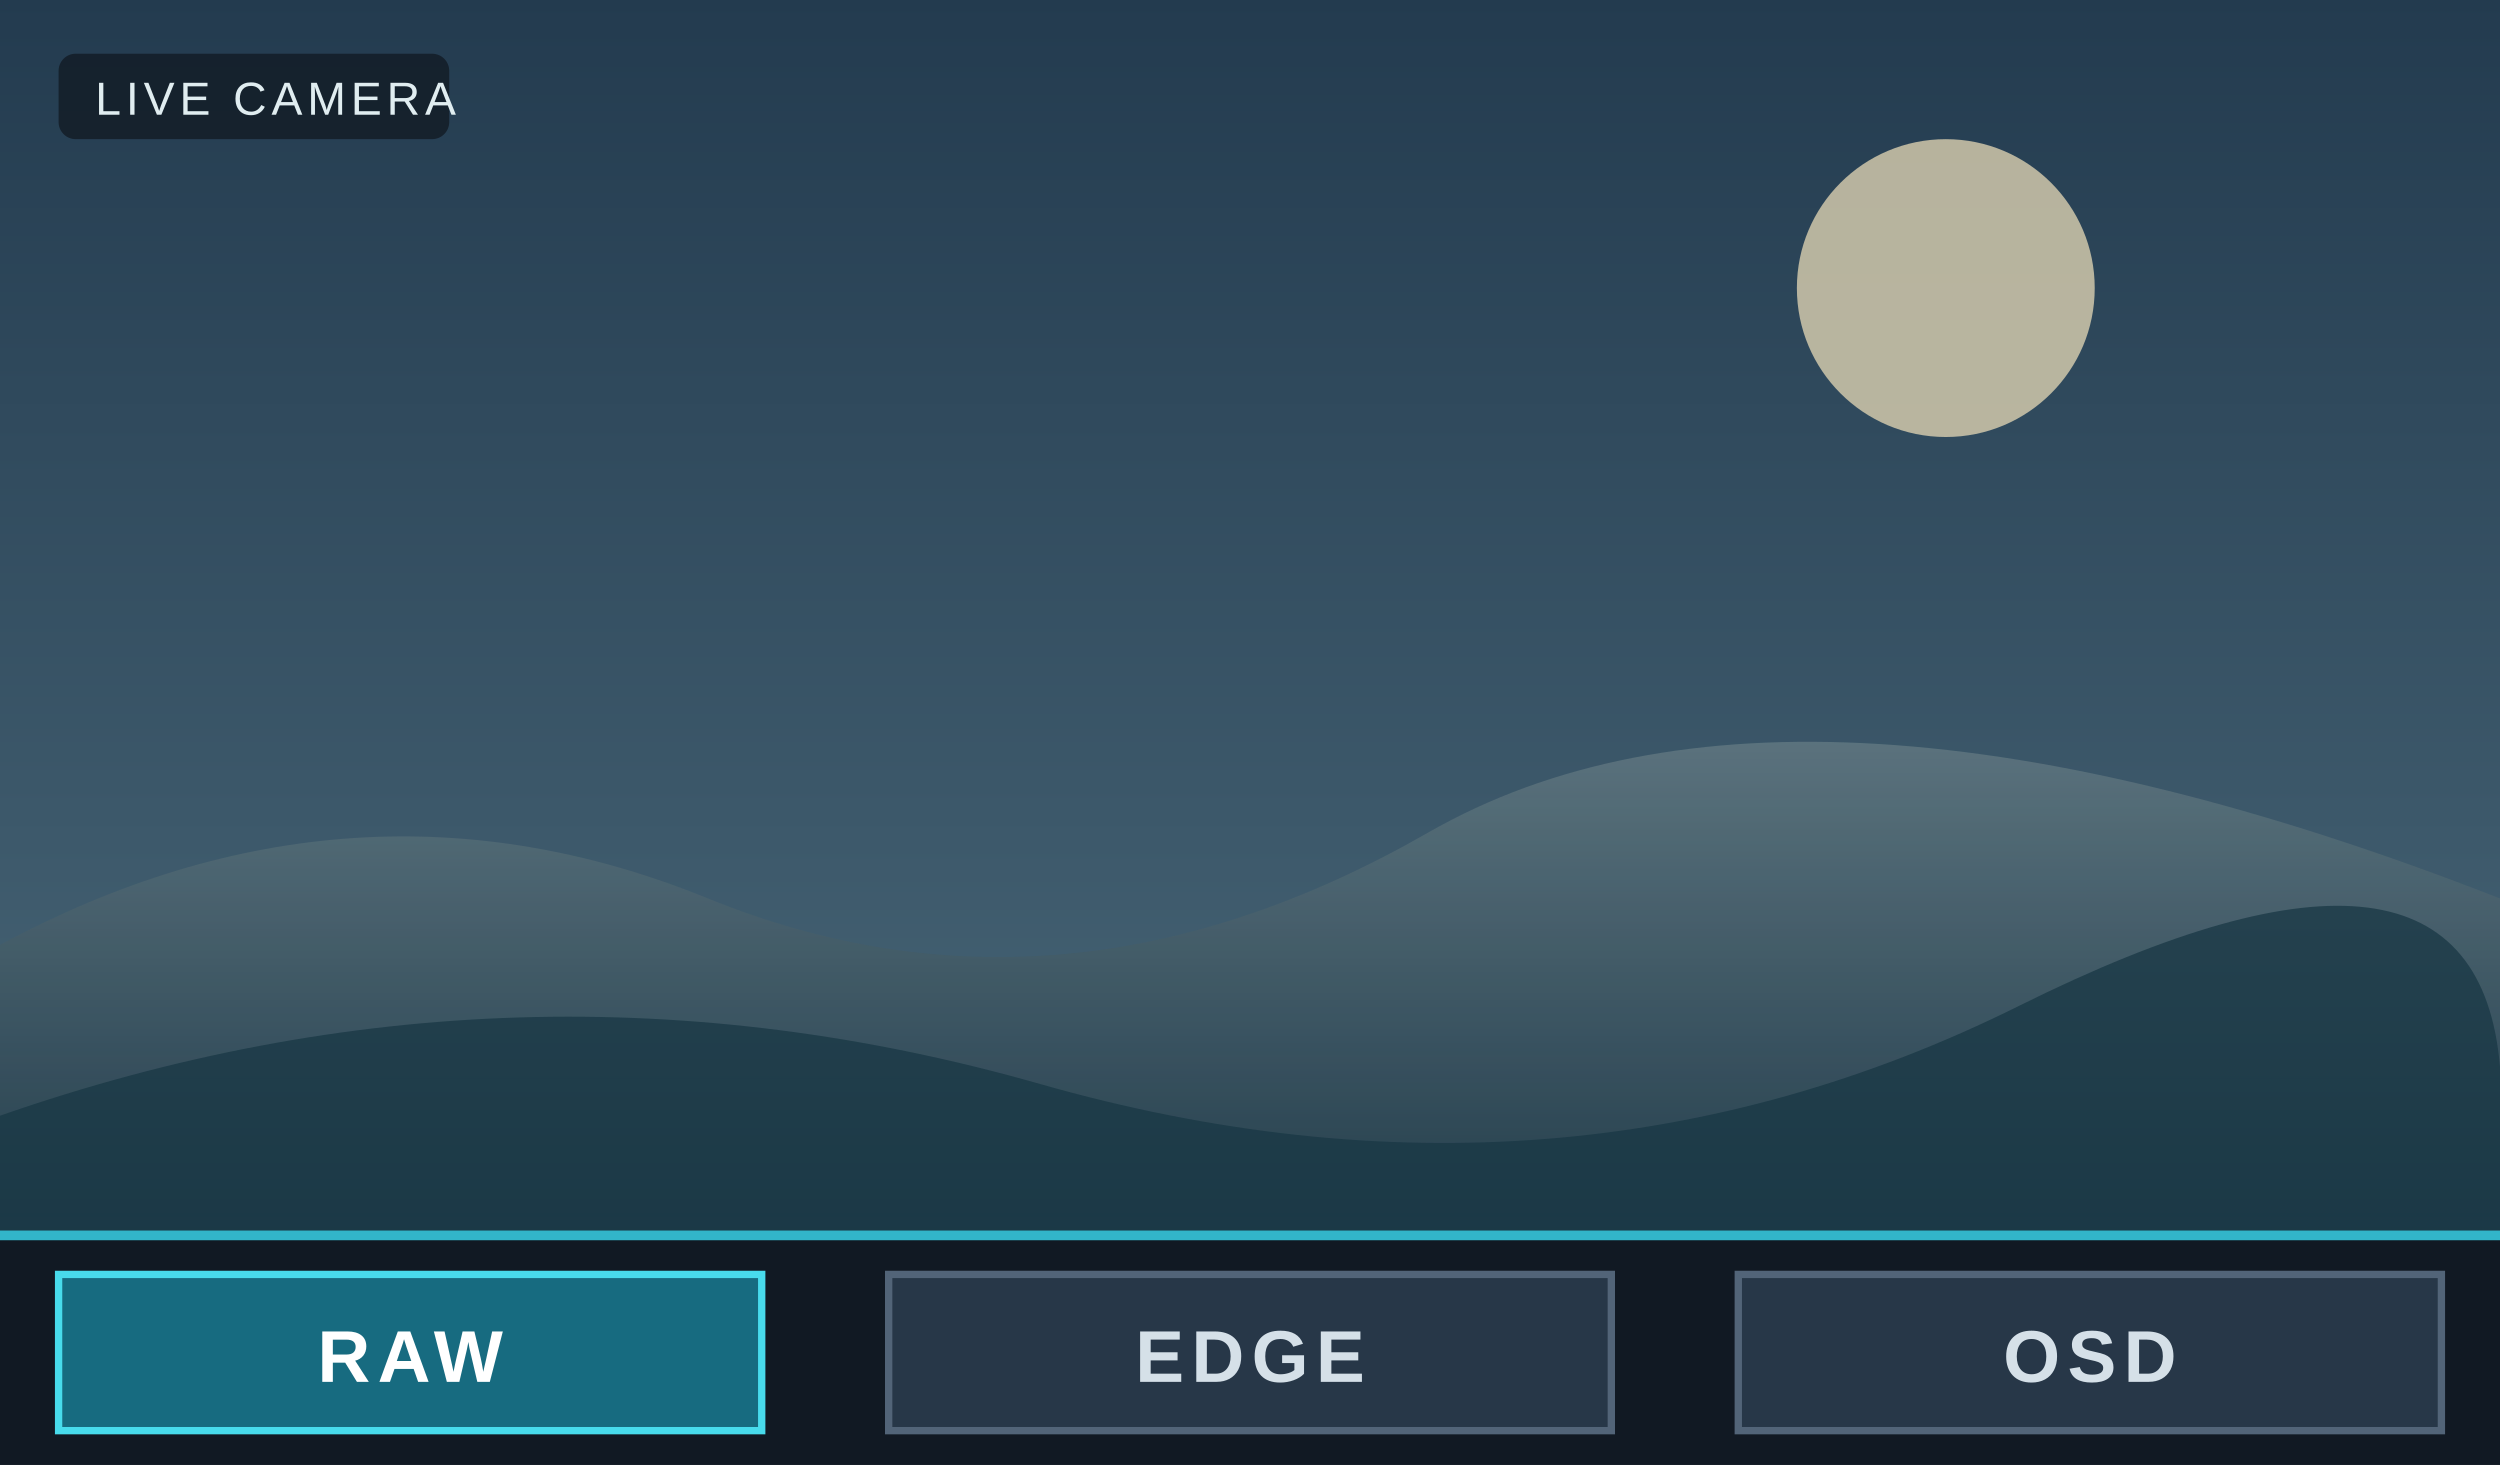
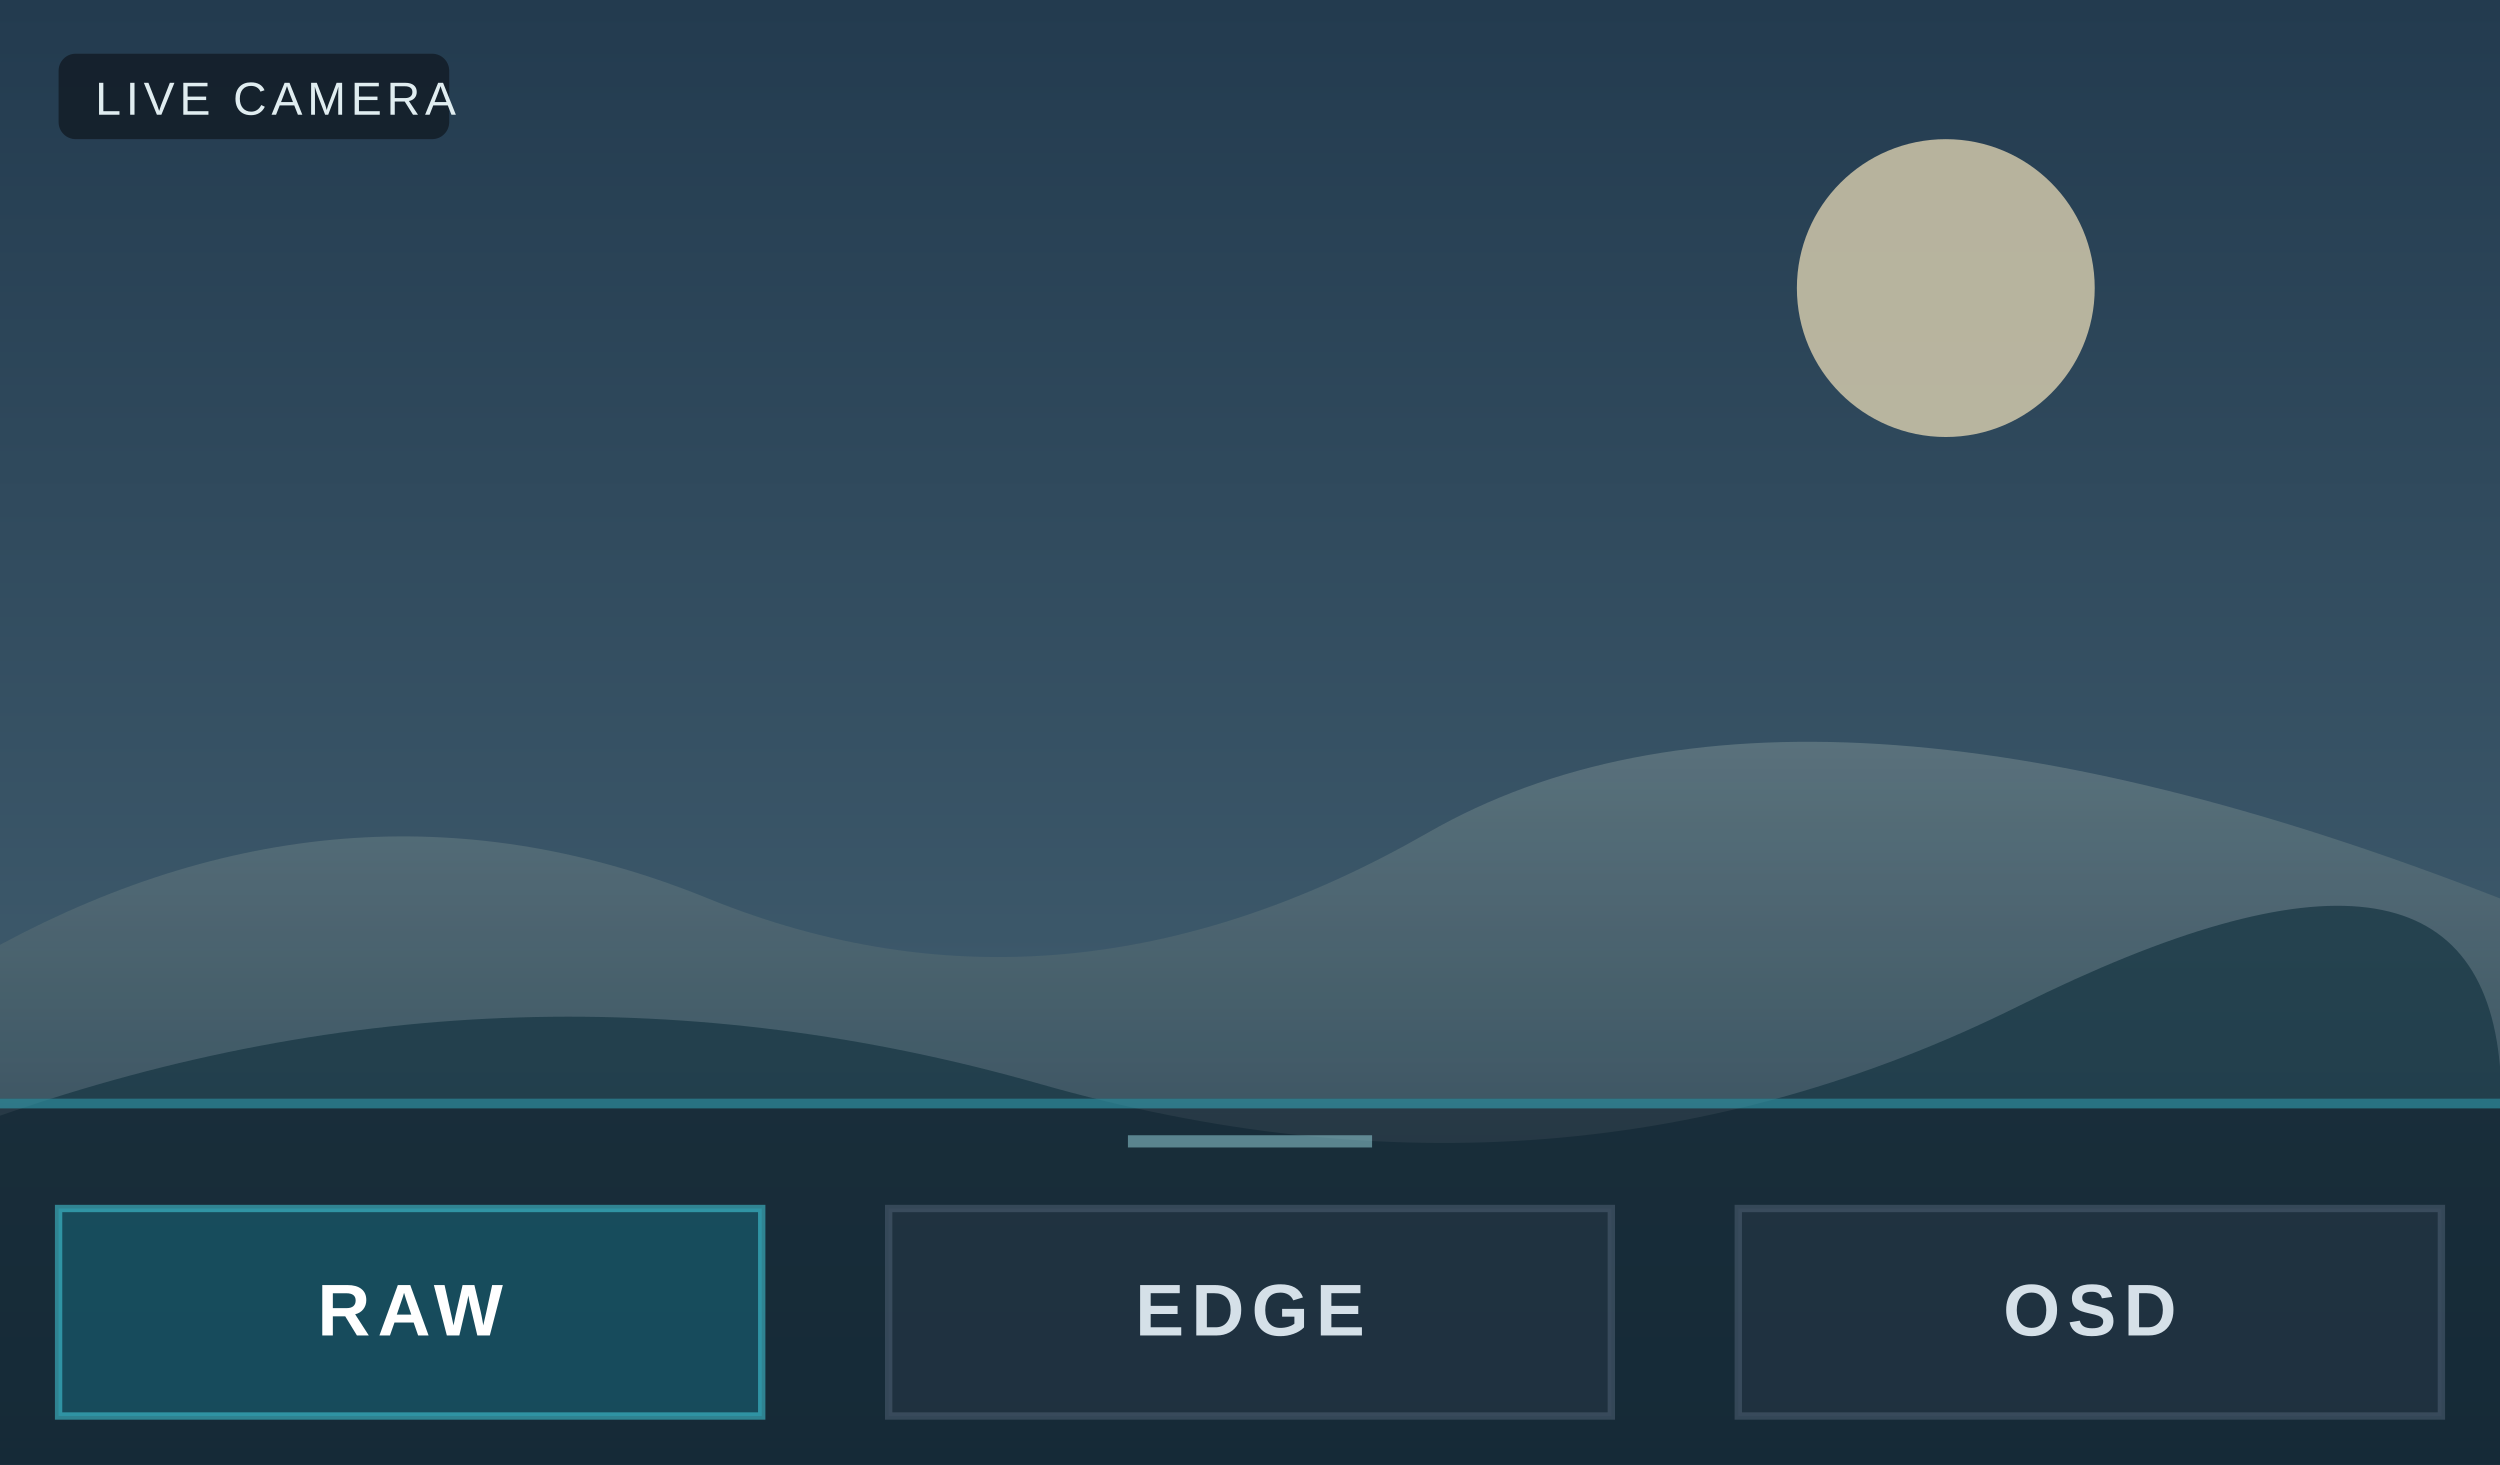
- <svg xmlns="http://www.w3.org/2000/svg" viewBox="0 0 1024 600" width="1024" height="600" role="img" aria-label="Camera display toolbar preview">
+ <svg xmlns="http://www.w3.org/2000/svg" viewBox="0 0 1024 600" width="1024" height="600" role="img" aria-label="Open translucent camera toolbar preview">
  <defs>
    <linearGradient id="camera" x2="0" y2="1">
      <stop stop-color="#233b4f" />
      <stop offset="1" stop-color="#496778" />
    </linearGradient>
    <linearGradient id="hill" x2="0" y2="1">
      <stop stop-color="#627982" />
      <stop offset="1" stop-color="#1b3442" />
    </linearGradient>
  </defs>
  <rect width="1024" height="600" fill="#111923" />
-   <rect width="1024" height="504" fill="url(#camera)" />
+   <rect width="1024" height="600" fill="url(#camera)" />
  <circle cx="797" cy="118" r="61" fill="#dfd3b2" opacity=".78" />
-   <path d="M0 387 Q145 309 290 368 T585 341 T1024 368 V504 H0Z" fill="url(#hill)" opacity=".8" />
-   <path d="M0 457 Q212 383 426 444 T827 412 T1024 437 V504 H0Z" fill="#183744" opacity=".75" />
+   <path d="M0 387 Q145 309 290 368 T585 341 T1024 368 V600 H0Z" fill="url(#hill)" opacity=".8" />
+   <path d="M0 457 Q212 383 426 444 T827 412 T1024 437 V600 H0Z" fill="#183744" opacity=".75" />
  <rect x="24" y="22" width="160" height="35" rx="7" fill="#111923" opacity=".78" />
  <text x="39" y="47" font-family="Arial, sans-serif" font-size="19" fill="#e0edf0" letter-spacing="2">LIVE CAMERA</text>
-   <rect y="504" width="1024" height="96" fill="#111923" />
-   <rect y="504" width="1024" height="4" fill="#32b5c9" />
-   <rect x="24" y="522" width="288" height="64" fill="#176b80" stroke="#48dbec" stroke-width="3" />
-   <rect x="364" y="522" width="296" height="64" fill="#273748" stroke="#526478" stroke-width="3" />
-   <rect x="712" y="522" width="288" height="64" fill="#273748" stroke="#526478" stroke-width="3" />
+   <rect y="450" width="1024" height="150" fill="#101b28" opacity=".5" />
+   <rect y="450" width="1024" height="4" fill="#38b7c9" opacity=".5" />
+   <rect x="462" y="465" width="100" height="5" fill="#9bdce4" opacity=".5" />
+   <rect x="24" y="495" width="288" height="85" fill="#176b80" opacity=".5" />
+   <rect x="24" y="495" width="288" height="85" fill="none" stroke="#48dbec" stroke-width="3" opacity=".5" />
+   <rect x="364" y="495" width="296" height="85" fill="#273748" opacity=".5" />
+   <rect x="364" y="495" width="296" height="85" fill="none" stroke="#526478" stroke-width="3" opacity=".5" />
+   <rect x="712" y="495" width="288" height="85" fill="#273748" opacity=".5" />
+   <rect x="712" y="495" width="288" height="85" fill="none" stroke="#526478" stroke-width="3" opacity=".5" />
  <g font-family="Arial, sans-serif" font-size="30" font-weight="bold" letter-spacing="3" text-anchor="middle">
-     <text x="168" y="566" fill="#fff">RAW</text>
-     <text x="512" y="566" fill="#d5e0e8">EDGE</text>
-     <text x="856" y="566" fill="#d5e0e8">OSD</text>
+     <text x="168" y="547" fill="#fff">RAW</text>
+     <text x="512" y="547" fill="#d5e0e8">EDGE</text>
+     <text x="856" y="547" fill="#d5e0e8">OSD</text>
  </g>
</svg>
